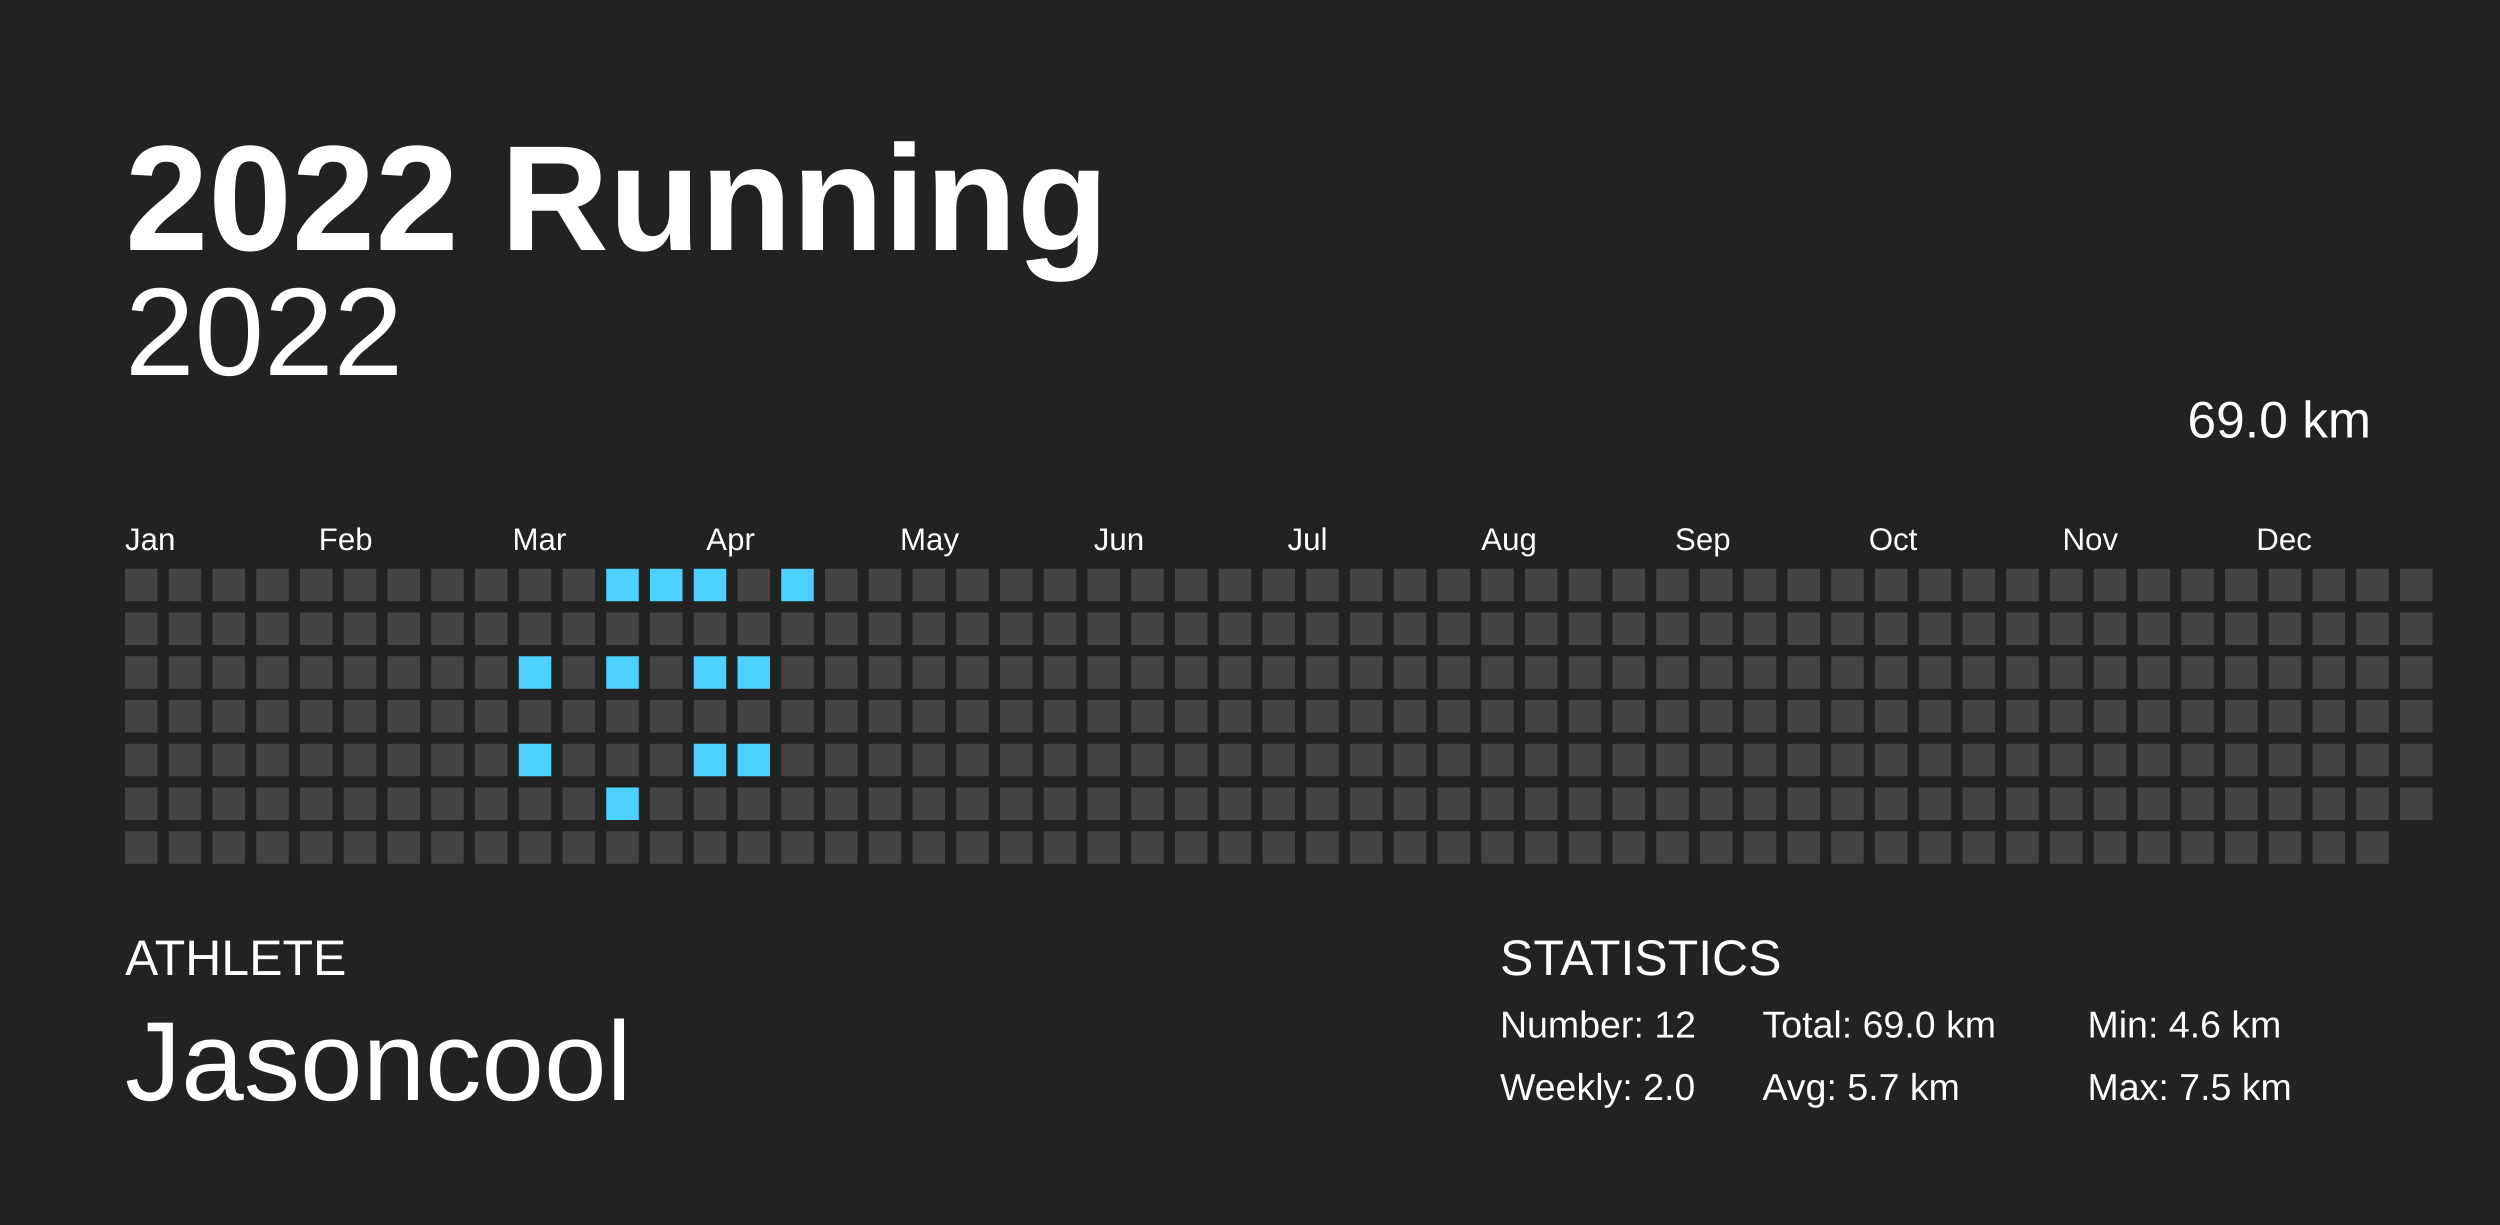
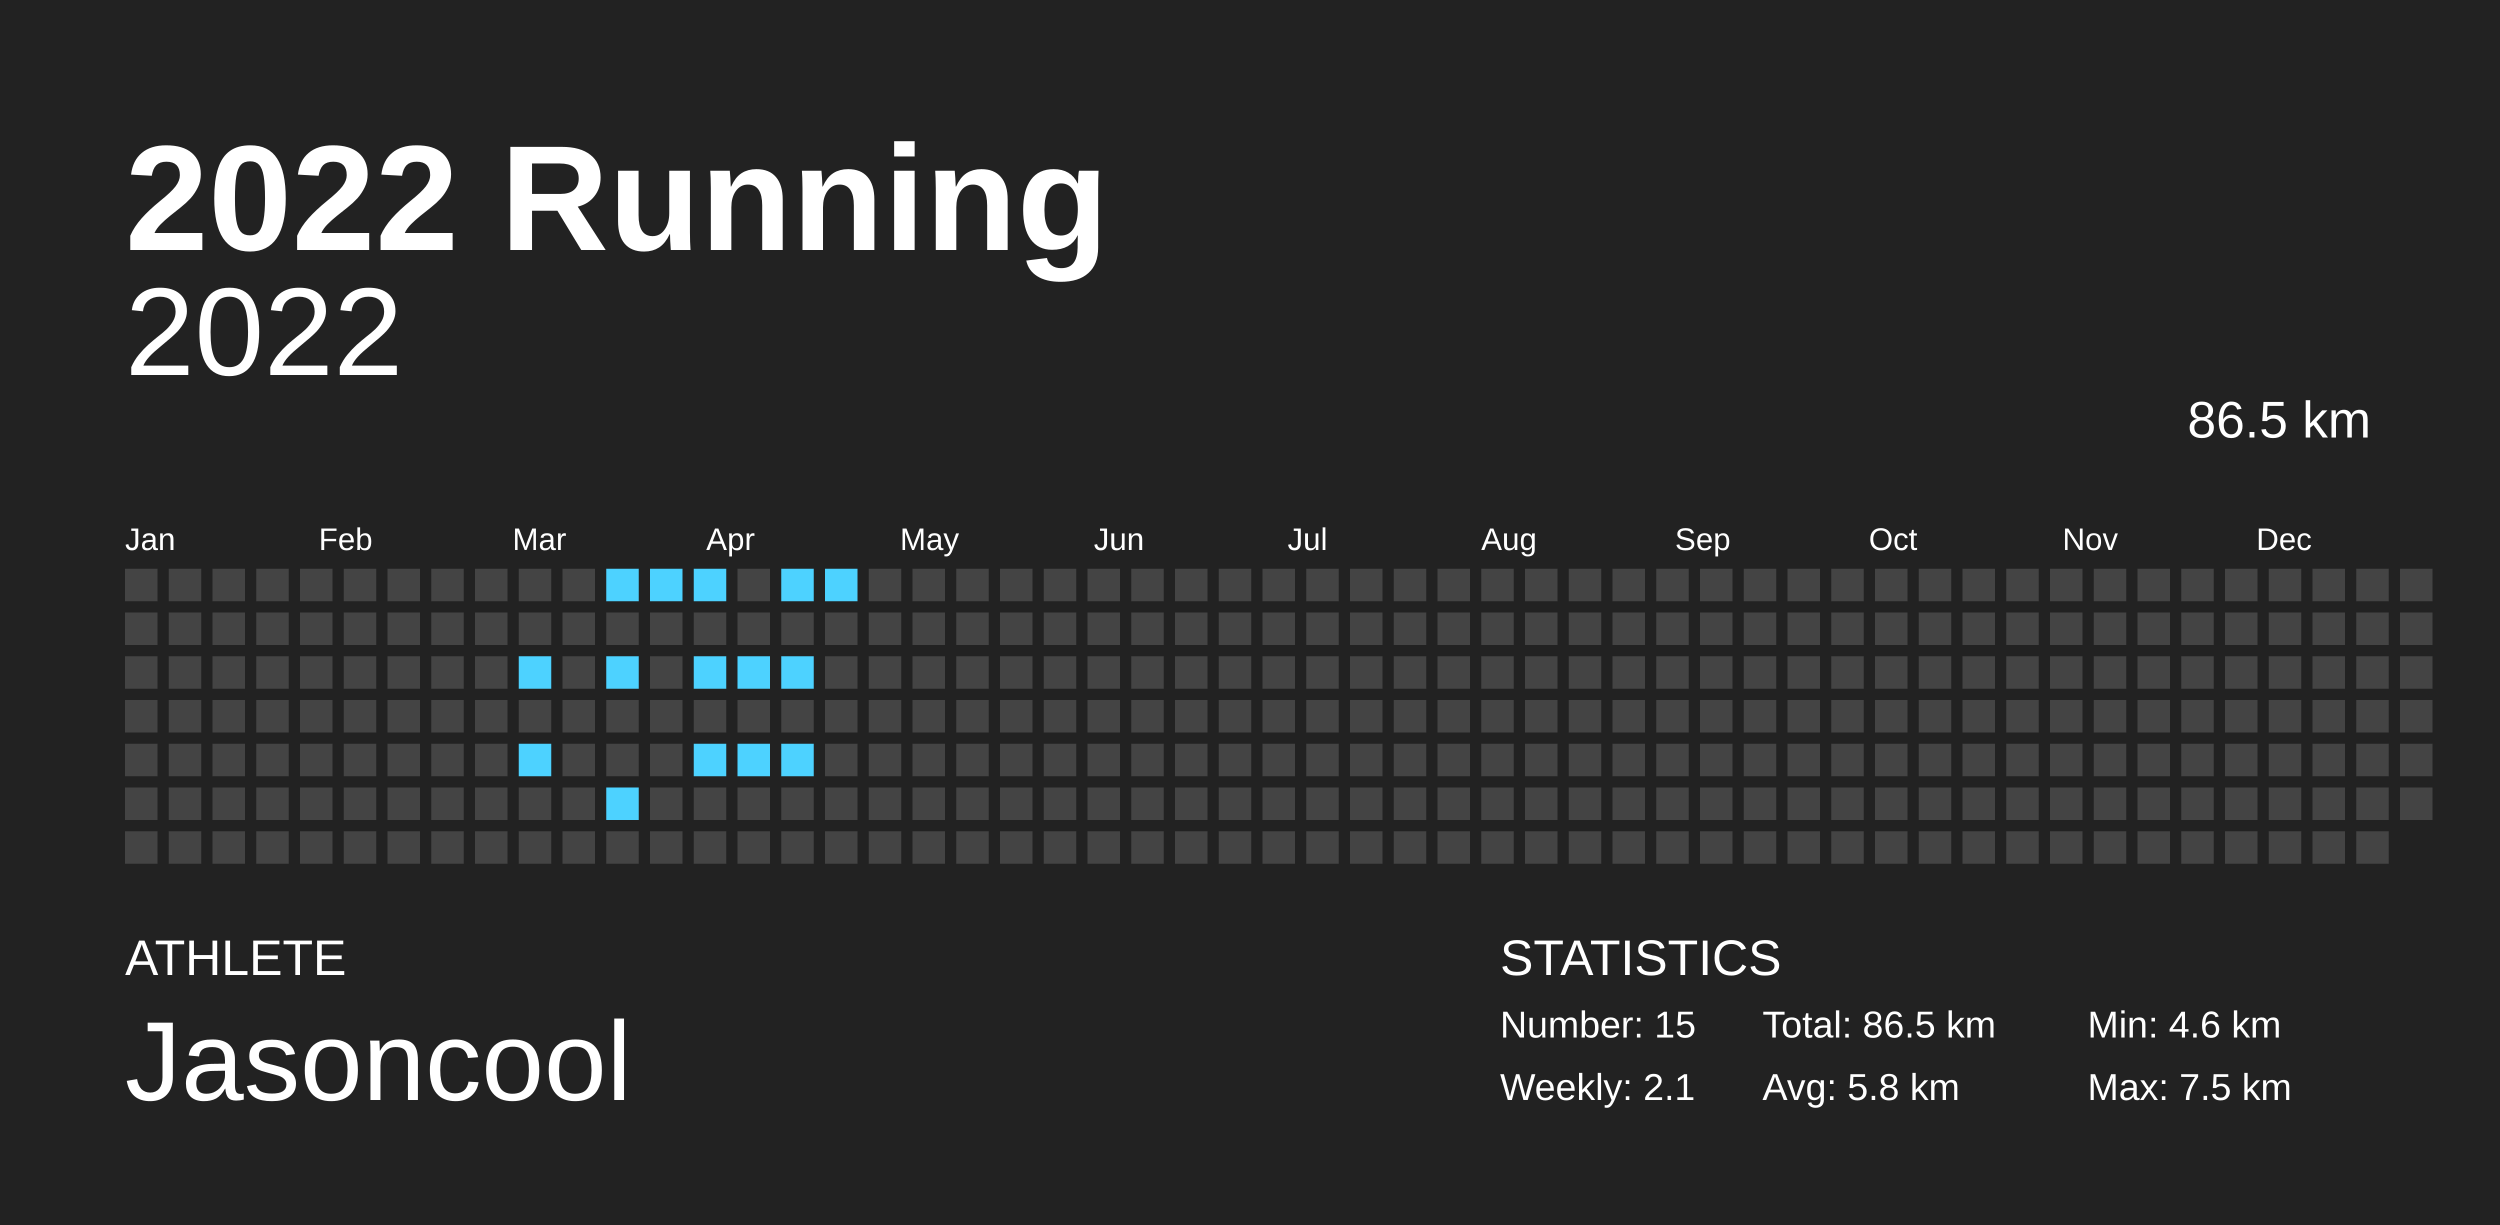
<svg xmlns="http://www.w3.org/2000/svg" baseProfile="full" height="98mm" version="1.1" viewBox="0,0,200,98" width="200mm">
  <defs />
  <rect fill="#222222" height="98" width="200" x="0" y="0" />
  <text fill="#FFFFFF" style="font-size:12px; font-family:Arial; font-weight:bold;" x="10" y="20">2022 Running</text>
  <text fill="#FFFFFF" style="font-size:4px; font-family:Arial" x="10" y="78">ATHLETE</text>
  <text fill="#FFFFFF" style="font-size:9px; font-family:Arial" x="10" y="88">Jasoncool</text>
  <text fill="#FFFFFF" style="font-size:4px; font-family:Arial" x="120" y="78">STATISTICS</text>
-   <text fill="#FFFFFF" style="font-size:3px; font-family:Arial" x="120" y="83">Number: 12</text>
-   <text fill="#FFFFFF" style="font-size:3px; font-family:Arial" x="120" y="88">Weekly: 2.0</text>
-   <text fill="#FFFFFF" style="font-size:3px; font-family:Arial" x="141" y="83">Total: 69.0 km</text>
-   <text fill="#FFFFFF" style="font-size:3px; font-family:Arial" x="141" y="88">Avg: 5.7 km</text>
+   <text fill="#FFFFFF" style="font-size:3px; font-family:Arial" x="120" y="83">Number: 15</text>
+   <text fill="#FFFFFF" style="font-size:3px; font-family:Arial" x="120" y="88">Weekly: 2.1</text>
+   <text fill="#FFFFFF" style="font-size:3px; font-family:Arial" x="141" y="83">Total: 86.5 km</text>
+   <text fill="#FFFFFF" style="font-size:3px; font-family:Arial" x="141" y="88">Avg: 5.8 km</text>
  <text fill="#FFFFFF" style="font-size:3px; font-family:Arial" x="167" y="83">Min: 4.6 km</text>
  <text fill="#FFFFFF" style="font-size:3px; font-family:Arial" x="167" y="88">Max: 7.5 km</text>
  <text alignment-baseline="hanging" fill="#FFFFFF" style="font-size:10.0px; font-family:Arial;" x="10" y="30">2022</text>
-   <text alignment-baseline="hanging" fill="#FFFFFF" style="font-size:4.125px; font-family:Arial;" x="175" y="35">69.0 km</text>
+   <text alignment-baseline="hanging" fill="#FFFFFF" style="font-size:4.125px; font-family:Arial;" x="175" y="35">86.5 km</text>
  <text fill="#FFFFFF" style="font-size:2.5px; font-family:Arial" x="10.0" y="44">Jan</text>
  <text fill="#FFFFFF" style="font-size:2.5px; font-family:Arial" x="25.5" y="44">Feb</text>
  <text fill="#FFFFFF" style="font-size:2.5px; font-family:Arial" x="41.0" y="44">Mar</text>
  <text fill="#FFFFFF" style="font-size:2.5px; font-family:Arial" x="56.5" y="44">Apr</text>
  <text fill="#FFFFFF" style="font-size:2.5px; font-family:Arial" x="72.0" y="44">May</text>
  <text fill="#FFFFFF" style="font-size:2.5px; font-family:Arial" x="87.5" y="44">Jun</text>
  <text fill="#FFFFFF" style="font-size:2.5px; font-family:Arial" x="103.0" y="44">Jul</text>
  <text fill="#FFFFFF" style="font-size:2.5px; font-family:Arial" x="118.5" y="44">Aug</text>
  <text fill="#FFFFFF" style="font-size:2.5px; font-family:Arial" x="134.0" y="44">Sep</text>
  <text fill="#FFFFFF" style="font-size:2.5px; font-family:Arial" x="149.5" y="44">Oct</text>
  <text fill="#FFFFFF" style="font-size:2.5px; font-family:Arial" x="165.0" y="44">Nov</text>
  <text fill="#FFFFFF" style="font-size:2.5px; font-family:Arial" x="180.5" y="44">Dec</text>
  <rect fill="#444444" height="2.6" width="2.6" x="10.0" y="45.5" />
  <rect fill="#444444" height="2.6" width="2.6" x="10.0" y="49.0" />
  <rect fill="#444444" height="2.6" width="2.6" x="10.0" y="52.5" />
  <rect fill="#444444" height="2.6" width="2.6" x="10.0" y="56.0" />
  <rect fill="#444444" height="2.6" width="2.6" x="10.0" y="59.5" />
  <rect fill="#444444" height="2.6" width="2.6" x="10.0" y="63.0" />
  <rect fill="#444444" height="2.6" width="2.6" x="10.0" y="66.5" />
  <rect fill="#444444" height="2.6" width="2.6" x="13.5" y="45.5" />
  <rect fill="#444444" height="2.6" width="2.6" x="13.5" y="49.0" />
  <rect fill="#444444" height="2.6" width="2.6" x="13.5" y="52.5" />
  <rect fill="#444444" height="2.6" width="2.6" x="13.5" y="56.0" />
  <rect fill="#444444" height="2.6" width="2.6" x="13.5" y="59.5" />
  <rect fill="#444444" height="2.6" width="2.6" x="13.5" y="63.0" />
  <rect fill="#444444" height="2.6" width="2.6" x="13.5" y="66.5" />
  <rect fill="#444444" height="2.6" width="2.6" x="17.0" y="45.5" />
  <rect fill="#444444" height="2.6" width="2.6" x="17.0" y="49.0" />
  <rect fill="#444444" height="2.6" width="2.6" x="17.0" y="52.5" />
  <rect fill="#444444" height="2.6" width="2.6" x="17.0" y="56.0" />
  <rect fill="#444444" height="2.6" width="2.6" x="17.0" y="59.5" />
  <rect fill="#444444" height="2.6" width="2.6" x="17.0" y="63.0" />
  <rect fill="#444444" height="2.6" width="2.6" x="17.0" y="66.5" />
  <rect fill="#444444" height="2.6" width="2.6" x="20.5" y="45.5" />
  <rect fill="#444444" height="2.6" width="2.6" x="20.5" y="49.0" />
  <rect fill="#444444" height="2.6" width="2.6" x="20.5" y="52.5" />
  <rect fill="#444444" height="2.6" width="2.6" x="20.5" y="56.0" />
  <rect fill="#444444" height="2.6" width="2.6" x="20.5" y="59.5" />
  <rect fill="#444444" height="2.6" width="2.6" x="20.5" y="63.0" />
  <rect fill="#444444" height="2.6" width="2.6" x="20.5" y="66.5" />
  <rect fill="#444444" height="2.6" width="2.6" x="24.0" y="45.5" />
  <rect fill="#444444" height="2.6" width="2.6" x="24.0" y="49.0" />
  <rect fill="#444444" height="2.6" width="2.6" x="24.0" y="52.5" />
  <rect fill="#444444" height="2.6" width="2.6" x="24.0" y="56.0" />
  <rect fill="#444444" height="2.6" width="2.6" x="24.0" y="59.5" />
  <rect fill="#444444" height="2.6" width="2.6" x="24.0" y="63.0" />
  <rect fill="#444444" height="2.6" width="2.6" x="24.0" y="66.5" />
  <rect fill="#444444" height="2.6" width="2.6" x="27.5" y="45.5" />
  <rect fill="#444444" height="2.6" width="2.6" x="27.5" y="49.0" />
  <rect fill="#444444" height="2.6" width="2.6" x="27.5" y="52.5" />
  <rect fill="#444444" height="2.6" width="2.6" x="27.5" y="56.0" />
  <rect fill="#444444" height="2.6" width="2.6" x="27.5" y="59.5" />
  <rect fill="#444444" height="2.6" width="2.6" x="27.5" y="63.0" />
  <rect fill="#444444" height="2.6" width="2.6" x="27.5" y="66.5" />
  <rect fill="#444444" height="2.6" width="2.6" x="31.0" y="45.5" />
  <rect fill="#444444" height="2.6" width="2.6" x="31.0" y="49.0" />
  <rect fill="#444444" height="2.6" width="2.6" x="31.0" y="52.5" />
  <rect fill="#444444" height="2.6" width="2.6" x="31.0" y="56.0" />
  <rect fill="#444444" height="2.6" width="2.6" x="31.0" y="59.5" />
  <rect fill="#444444" height="2.6" width="2.6" x="31.0" y="63.0" />
  <rect fill="#444444" height="2.6" width="2.6" x="31.0" y="66.5" />
  <rect fill="#444444" height="2.6" width="2.6" x="34.5" y="45.5" />
  <rect fill="#444444" height="2.6" width="2.6" x="34.5" y="49.0" />
  <rect fill="#444444" height="2.6" width="2.6" x="34.5" y="52.5" />
  <rect fill="#444444" height="2.6" width="2.6" x="34.5" y="56.0" />
  <rect fill="#444444" height="2.6" width="2.6" x="34.5" y="59.5" />
  <rect fill="#444444" height="2.6" width="2.6" x="34.5" y="63.0" />
  <rect fill="#444444" height="2.6" width="2.6" x="34.5" y="66.5" />
  <rect fill="#444444" height="2.6" width="2.6" x="38.0" y="45.5" />
  <rect fill="#444444" height="2.6" width="2.6" x="38.0" y="49.0" />
  <rect fill="#444444" height="2.6" width="2.6" x="38.0" y="52.5" />
  <rect fill="#444444" height="2.6" width="2.6" x="38.0" y="56.0" />
  <rect fill="#444444" height="2.6" width="2.6" x="38.0" y="59.5" />
  <rect fill="#444444" height="2.6" width="2.6" x="38.0" y="63.0" />
  <rect fill="#444444" height="2.6" width="2.6" x="38.0" y="66.5" />
  <rect fill="#444444" height="2.6" width="2.6" x="41.5" y="45.5" />
  <rect fill="#444444" height="2.6" width="2.6" x="41.5" y="49.0" />
  <rect fill="#4dd2ff" height="2.6" width="2.6" x="41.5" y="52.5" />
  <rect fill="#444444" height="2.6" width="2.6" x="41.5" y="56.0" />
  <rect fill="#4dd2ff" height="2.6" width="2.6" x="41.5" y="59.5" />
  <rect fill="#444444" height="2.6" width="2.6" x="41.5" y="63.0" />
  <rect fill="#444444" height="2.6" width="2.6" x="41.5" y="66.5" />
  <rect fill="#444444" height="2.6" width="2.6" x="45.0" y="45.5" />
  <rect fill="#444444" height="2.6" width="2.6" x="45.0" y="49.0" />
  <rect fill="#444444" height="2.6" width="2.6" x="45.0" y="52.5" />
  <rect fill="#444444" height="2.6" width="2.6" x="45.0" y="56.0" />
  <rect fill="#444444" height="2.6" width="2.6" x="45.0" y="59.5" />
  <rect fill="#444444" height="2.6" width="2.6" x="45.0" y="63.0" />
  <rect fill="#444444" height="2.6" width="2.6" x="45.0" y="66.5" />
  <rect fill="#4dd2ff" height="2.6" width="2.6" x="48.5" y="45.5" />
  <rect fill="#444444" height="2.6" width="2.6" x="48.5" y="49.0" />
  <rect fill="#4dd2ff" height="2.6" width="2.6" x="48.5" y="52.5" />
  <rect fill="#444444" height="2.6" width="2.6" x="48.5" y="56.0" />
  <rect fill="#444444" height="2.6" width="2.6" x="48.5" y="59.5" />
  <rect fill="#4dd2ff" height="2.6" width="2.6" x="48.5" y="63.0" />
  <rect fill="#444444" height="2.6" width="2.6" x="48.5" y="66.5" />
  <rect fill="#4dd2ff" height="2.6" width="2.6" x="52.0" y="45.5" />
  <rect fill="#444444" height="2.6" width="2.6" x="52.0" y="49.0" />
  <rect fill="#444444" height="2.6" width="2.6" x="52.0" y="52.5" />
  <rect fill="#444444" height="2.6" width="2.6" x="52.0" y="56.0" />
  <rect fill="#444444" height="2.6" width="2.6" x="52.0" y="59.5" />
  <rect fill="#444444" height="2.6" width="2.6" x="52.0" y="63.0" />
  <rect fill="#444444" height="2.6" width="2.6" x="52.0" y="66.5" />
  <rect fill="#4dd2ff" height="2.6" width="2.6" x="55.5" y="45.5" />
  <rect fill="#444444" height="2.6" width="2.6" x="55.5" y="49.0" />
  <rect fill="#4dd2ff" height="2.6" width="2.6" x="55.5" y="52.5" />
  <rect fill="#444444" height="2.6" width="2.6" x="55.5" y="56.0" />
  <rect fill="#4dd2ff" height="2.6" width="2.6" x="55.5" y="59.5" />
  <rect fill="#444444" height="2.6" width="2.6" x="55.5" y="63.0" />
  <rect fill="#444444" height="2.6" width="2.6" x="55.5" y="66.5" />
  <rect fill="#444444" height="2.6" width="2.6" x="59.0" y="45.5" />
  <rect fill="#444444" height="2.6" width="2.6" x="59.0" y="49.0" />
  <rect fill="#4dd2ff" height="2.6" width="2.6" x="59.0" y="52.5" />
  <rect fill="#444444" height="2.6" width="2.6" x="59.0" y="56.0" />
  <rect fill="#4dd2ff" height="2.6" width="2.6" x="59.0" y="59.5" />
  <rect fill="#444444" height="2.6" width="2.6" x="59.0" y="63.0" />
  <rect fill="#444444" height="2.6" width="2.6" x="59.0" y="66.5" />
  <rect fill="#4dd2ff" height="2.6" width="2.6" x="62.5" y="45.5" />
  <rect fill="#444444" height="2.6" width="2.6" x="62.5" y="49.0" />
-   <rect fill="#444444" height="2.6" width="2.6" x="62.5" y="52.5" />
+   <rect fill="#4dd2ff" height="2.6" width="2.6" x="62.5" y="52.5" />
  <rect fill="#444444" height="2.6" width="2.6" x="62.5" y="56.0" />
-   <rect fill="#444444" height="2.6" width="2.6" x="62.5" y="59.5" />
+   <rect fill="#4dd2ff" height="2.6" width="2.6" x="62.5" y="59.5" />
  <rect fill="#444444" height="2.6" width="2.6" x="62.5" y="63.0" />
  <rect fill="#444444" height="2.6" width="2.6" x="62.5" y="66.5" />
-   <rect fill="#444444" height="2.6" width="2.6" x="66.0" y="45.5" />
+   <rect fill="#4dd2ff" height="2.6" width="2.6" x="66.0" y="45.5" />
  <rect fill="#444444" height="2.6" width="2.6" x="66.0" y="49.0" />
  <rect fill="#444444" height="2.6" width="2.6" x="66.0" y="52.5" />
  <rect fill="#444444" height="2.6" width="2.6" x="66.0" y="56.0" />
  <rect fill="#444444" height="2.6" width="2.6" x="66.0" y="59.5" />
  <rect fill="#444444" height="2.6" width="2.6" x="66.0" y="63.0" />
  <rect fill="#444444" height="2.6" width="2.6" x="66.0" y="66.5" />
  <rect fill="#444444" height="2.6" width="2.6" x="69.5" y="45.5" />
  <rect fill="#444444" height="2.6" width="2.6" x="69.5" y="49.0" />
  <rect fill="#444444" height="2.6" width="2.6" x="69.5" y="52.5" />
  <rect fill="#444444" height="2.6" width="2.6" x="69.5" y="56.0" />
  <rect fill="#444444" height="2.6" width="2.6" x="69.5" y="59.5" />
  <rect fill="#444444" height="2.6" width="2.6" x="69.5" y="63.0" />
  <rect fill="#444444" height="2.6" width="2.6" x="69.5" y="66.5" />
  <rect fill="#444444" height="2.6" width="2.6" x="73.0" y="45.5" />
  <rect fill="#444444" height="2.6" width="2.6" x="73.0" y="49.0" />
  <rect fill="#444444" height="2.6" width="2.6" x="73.0" y="52.5" />
  <rect fill="#444444" height="2.6" width="2.6" x="73.0" y="56.0" />
  <rect fill="#444444" height="2.6" width="2.6" x="73.0" y="59.5" />
  <rect fill="#444444" height="2.6" width="2.6" x="73.0" y="63.0" />
  <rect fill="#444444" height="2.6" width="2.6" x="73.0" y="66.5" />
  <rect fill="#444444" height="2.6" width="2.6" x="76.5" y="45.5" />
  <rect fill="#444444" height="2.6" width="2.6" x="76.5" y="49.0" />
  <rect fill="#444444" height="2.6" width="2.6" x="76.5" y="52.5" />
  <rect fill="#444444" height="2.6" width="2.6" x="76.5" y="56.0" />
  <rect fill="#444444" height="2.6" width="2.6" x="76.5" y="59.5" />
  <rect fill="#444444" height="2.6" width="2.6" x="76.5" y="63.0" />
  <rect fill="#444444" height="2.6" width="2.6" x="76.5" y="66.5" />
  <rect fill="#444444" height="2.6" width="2.6" x="80.0" y="45.5" />
  <rect fill="#444444" height="2.6" width="2.6" x="80.0" y="49.0" />
  <rect fill="#444444" height="2.6" width="2.6" x="80.0" y="52.5" />
  <rect fill="#444444" height="2.6" width="2.6" x="80.0" y="56.0" />
  <rect fill="#444444" height="2.6" width="2.6" x="80.0" y="59.5" />
  <rect fill="#444444" height="2.6" width="2.6" x="80.0" y="63.0" />
  <rect fill="#444444" height="2.6" width="2.6" x="80.0" y="66.5" />
  <rect fill="#444444" height="2.6" width="2.6" x="83.5" y="45.5" />
  <rect fill="#444444" height="2.6" width="2.6" x="83.5" y="49.0" />
  <rect fill="#444444" height="2.6" width="2.6" x="83.5" y="52.5" />
  <rect fill="#444444" height="2.6" width="2.6" x="83.5" y="56.0" />
  <rect fill="#444444" height="2.6" width="2.6" x="83.5" y="59.5" />
  <rect fill="#444444" height="2.6" width="2.6" x="83.5" y="63.0" />
  <rect fill="#444444" height="2.6" width="2.6" x="83.5" y="66.5" />
  <rect fill="#444444" height="2.6" width="2.6" x="87.0" y="45.5" />
  <rect fill="#444444" height="2.6" width="2.6" x="87.0" y="49.0" />
  <rect fill="#444444" height="2.6" width="2.6" x="87.0" y="52.5" />
  <rect fill="#444444" height="2.6" width="2.6" x="87.0" y="56.0" />
  <rect fill="#444444" height="2.6" width="2.6" x="87.0" y="59.5" />
  <rect fill="#444444" height="2.6" width="2.6" x="87.0" y="63.0" />
  <rect fill="#444444" height="2.6" width="2.6" x="87.0" y="66.5" />
  <rect fill="#444444" height="2.6" width="2.6" x="90.5" y="45.5" />
  <rect fill="#444444" height="2.6" width="2.6" x="90.5" y="49.0" />
  <rect fill="#444444" height="2.6" width="2.6" x="90.5" y="52.5" />
  <rect fill="#444444" height="2.6" width="2.6" x="90.5" y="56.0" />
  <rect fill="#444444" height="2.6" width="2.6" x="90.5" y="59.5" />
  <rect fill="#444444" height="2.6" width="2.6" x="90.5" y="63.0" />
  <rect fill="#444444" height="2.6" width="2.6" x="90.5" y="66.5" />
  <rect fill="#444444" height="2.6" width="2.6" x="94.0" y="45.5" />
  <rect fill="#444444" height="2.6" width="2.6" x="94.0" y="49.0" />
  <rect fill="#444444" height="2.6" width="2.6" x="94.0" y="52.5" />
  <rect fill="#444444" height="2.6" width="2.6" x="94.0" y="56.0" />
  <rect fill="#444444" height="2.6" width="2.6" x="94.0" y="59.5" />
  <rect fill="#444444" height="2.6" width="2.6" x="94.0" y="63.0" />
  <rect fill="#444444" height="2.6" width="2.6" x="94.0" y="66.5" />
  <rect fill="#444444" height="2.6" width="2.6" x="97.5" y="45.5" />
  <rect fill="#444444" height="2.6" width="2.6" x="97.5" y="49.0" />
  <rect fill="#444444" height="2.6" width="2.6" x="97.5" y="52.5" />
  <rect fill="#444444" height="2.6" width="2.6" x="97.5" y="56.0" />
  <rect fill="#444444" height="2.6" width="2.6" x="97.5" y="59.5" />
  <rect fill="#444444" height="2.6" width="2.6" x="97.5" y="63.0" />
  <rect fill="#444444" height="2.6" width="2.6" x="97.5" y="66.5" />
  <rect fill="#444444" height="2.6" width="2.6" x="101.0" y="45.5" />
  <rect fill="#444444" height="2.6" width="2.6" x="101.0" y="49.0" />
  <rect fill="#444444" height="2.6" width="2.6" x="101.0" y="52.5" />
  <rect fill="#444444" height="2.6" width="2.6" x="101.0" y="56.0" />
  <rect fill="#444444" height="2.6" width="2.6" x="101.0" y="59.5" />
  <rect fill="#444444" height="2.6" width="2.6" x="101.0" y="63.0" />
  <rect fill="#444444" height="2.6" width="2.6" x="101.0" y="66.5" />
  <rect fill="#444444" height="2.6" width="2.6" x="104.5" y="45.5" />
  <rect fill="#444444" height="2.6" width="2.6" x="104.5" y="49.0" />
  <rect fill="#444444" height="2.6" width="2.6" x="104.5" y="52.5" />
  <rect fill="#444444" height="2.6" width="2.6" x="104.5" y="56.0" />
  <rect fill="#444444" height="2.6" width="2.6" x="104.5" y="59.5" />
  <rect fill="#444444" height="2.6" width="2.6" x="104.5" y="63.0" />
  <rect fill="#444444" height="2.6" width="2.6" x="104.5" y="66.5" />
  <rect fill="#444444" height="2.6" width="2.6" x="108.0" y="45.5" />
  <rect fill="#444444" height="2.6" width="2.6" x="108.0" y="49.0" />
  <rect fill="#444444" height="2.6" width="2.6" x="108.0" y="52.5" />
  <rect fill="#444444" height="2.6" width="2.6" x="108.0" y="56.0" />
  <rect fill="#444444" height="2.6" width="2.6" x="108.0" y="59.5" />
  <rect fill="#444444" height="2.6" width="2.6" x="108.0" y="63.0" />
  <rect fill="#444444" height="2.6" width="2.6" x="108.0" y="66.5" />
  <rect fill="#444444" height="2.6" width="2.6" x="111.5" y="45.5" />
  <rect fill="#444444" height="2.6" width="2.6" x="111.5" y="49.0" />
  <rect fill="#444444" height="2.6" width="2.6" x="111.5" y="52.5" />
  <rect fill="#444444" height="2.6" width="2.6" x="111.5" y="56.0" />
  <rect fill="#444444" height="2.6" width="2.6" x="111.5" y="59.5" />
  <rect fill="#444444" height="2.6" width="2.6" x="111.5" y="63.0" />
  <rect fill="#444444" height="2.6" width="2.6" x="111.5" y="66.5" />
  <rect fill="#444444" height="2.6" width="2.6" x="115.0" y="45.5" />
  <rect fill="#444444" height="2.6" width="2.6" x="115.0" y="49.0" />
  <rect fill="#444444" height="2.6" width="2.6" x="115.0" y="52.5" />
  <rect fill="#444444" height="2.6" width="2.6" x="115.0" y="56.0" />
  <rect fill="#444444" height="2.6" width="2.6" x="115.0" y="59.5" />
  <rect fill="#444444" height="2.6" width="2.6" x="115.0" y="63.0" />
  <rect fill="#444444" height="2.6" width="2.6" x="115.0" y="66.5" />
  <rect fill="#444444" height="2.6" width="2.6" x="118.5" y="45.5" />
  <rect fill="#444444" height="2.6" width="2.6" x="118.5" y="49.0" />
  <rect fill="#444444" height="2.6" width="2.6" x="118.5" y="52.5" />
  <rect fill="#444444" height="2.6" width="2.6" x="118.5" y="56.0" />
  <rect fill="#444444" height="2.6" width="2.6" x="118.5" y="59.5" />
  <rect fill="#444444" height="2.6" width="2.6" x="118.5" y="63.0" />
  <rect fill="#444444" height="2.6" width="2.6" x="118.5" y="66.5" />
  <rect fill="#444444" height="2.6" width="2.6" x="122.0" y="45.5" />
  <rect fill="#444444" height="2.6" width="2.6" x="122.0" y="49.0" />
  <rect fill="#444444" height="2.6" width="2.6" x="122.0" y="52.5" />
  <rect fill="#444444" height="2.6" width="2.6" x="122.0" y="56.0" />
  <rect fill="#444444" height="2.6" width="2.6" x="122.0" y="59.5" />
  <rect fill="#444444" height="2.6" width="2.6" x="122.0" y="63.0" />
  <rect fill="#444444" height="2.6" width="2.6" x="122.0" y="66.5" />
  <rect fill="#444444" height="2.6" width="2.6" x="125.5" y="45.5" />
  <rect fill="#444444" height="2.6" width="2.6" x="125.5" y="49.0" />
  <rect fill="#444444" height="2.6" width="2.6" x="125.5" y="52.5" />
  <rect fill="#444444" height="2.6" width="2.6" x="125.5" y="56.0" />
  <rect fill="#444444" height="2.6" width="2.6" x="125.5" y="59.5" />
  <rect fill="#444444" height="2.6" width="2.6" x="125.5" y="63.0" />
  <rect fill="#444444" height="2.6" width="2.6" x="125.5" y="66.5" />
  <rect fill="#444444" height="2.6" width="2.6" x="129.0" y="45.5" />
  <rect fill="#444444" height="2.6" width="2.6" x="129.0" y="49.0" />
  <rect fill="#444444" height="2.6" width="2.6" x="129.0" y="52.5" />
  <rect fill="#444444" height="2.6" width="2.6" x="129.0" y="56.0" />
  <rect fill="#444444" height="2.6" width="2.6" x="129.0" y="59.5" />
  <rect fill="#444444" height="2.6" width="2.6" x="129.0" y="63.0" />
  <rect fill="#444444" height="2.6" width="2.6" x="129.0" y="66.5" />
  <rect fill="#444444" height="2.6" width="2.6" x="132.5" y="45.5" />
  <rect fill="#444444" height="2.6" width="2.6" x="132.5" y="49.0" />
  <rect fill="#444444" height="2.6" width="2.6" x="132.5" y="52.5" />
  <rect fill="#444444" height="2.6" width="2.6" x="132.5" y="56.0" />
  <rect fill="#444444" height="2.6" width="2.6" x="132.5" y="59.5" />
  <rect fill="#444444" height="2.6" width="2.6" x="132.5" y="63.0" />
  <rect fill="#444444" height="2.6" width="2.6" x="132.5" y="66.5" />
  <rect fill="#444444" height="2.6" width="2.6" x="136.0" y="45.5" />
  <rect fill="#444444" height="2.6" width="2.6" x="136.0" y="49.0" />
  <rect fill="#444444" height="2.6" width="2.6" x="136.0" y="52.5" />
  <rect fill="#444444" height="2.6" width="2.6" x="136.0" y="56.0" />
  <rect fill="#444444" height="2.6" width="2.6" x="136.0" y="59.5" />
  <rect fill="#444444" height="2.6" width="2.6" x="136.0" y="63.0" />
  <rect fill="#444444" height="2.6" width="2.6" x="136.0" y="66.5" />
  <rect fill="#444444" height="2.6" width="2.6" x="139.5" y="45.5" />
  <rect fill="#444444" height="2.6" width="2.6" x="139.5" y="49.0" />
  <rect fill="#444444" height="2.6" width="2.6" x="139.5" y="52.5" />
  <rect fill="#444444" height="2.6" width="2.6" x="139.5" y="56.0" />
  <rect fill="#444444" height="2.6" width="2.6" x="139.5" y="59.5" />
  <rect fill="#444444" height="2.6" width="2.6" x="139.5" y="63.0" />
  <rect fill="#444444" height="2.6" width="2.6" x="139.5" y="66.5" />
  <rect fill="#444444" height="2.6" width="2.6" x="143.0" y="45.5" />
  <rect fill="#444444" height="2.6" width="2.6" x="143.0" y="49.0" />
  <rect fill="#444444" height="2.6" width="2.6" x="143.0" y="52.5" />
  <rect fill="#444444" height="2.6" width="2.6" x="143.0" y="56.0" />
  <rect fill="#444444" height="2.6" width="2.6" x="143.0" y="59.5" />
  <rect fill="#444444" height="2.6" width="2.6" x="143.0" y="63.0" />
  <rect fill="#444444" height="2.6" width="2.6" x="143.0" y="66.5" />
  <rect fill="#444444" height="2.6" width="2.6" x="146.5" y="45.5" />
  <rect fill="#444444" height="2.6" width="2.6" x="146.5" y="49.0" />
  <rect fill="#444444" height="2.6" width="2.6" x="146.5" y="52.5" />
  <rect fill="#444444" height="2.6" width="2.6" x="146.5" y="56.0" />
  <rect fill="#444444" height="2.6" width="2.6" x="146.5" y="59.5" />
  <rect fill="#444444" height="2.6" width="2.6" x="146.5" y="63.0" />
  <rect fill="#444444" height="2.6" width="2.6" x="146.5" y="66.5" />
  <rect fill="#444444" height="2.6" width="2.6" x="150.0" y="45.5" />
  <rect fill="#444444" height="2.6" width="2.6" x="150.0" y="49.0" />
  <rect fill="#444444" height="2.6" width="2.6" x="150.0" y="52.5" />
  <rect fill="#444444" height="2.6" width="2.6" x="150.0" y="56.0" />
  <rect fill="#444444" height="2.6" width="2.6" x="150.0" y="59.5" />
  <rect fill="#444444" height="2.6" width="2.6" x="150.0" y="63.0" />
  <rect fill="#444444" height="2.6" width="2.6" x="150.0" y="66.5" />
  <rect fill="#444444" height="2.6" width="2.6" x="153.5" y="45.5" />
  <rect fill="#444444" height="2.6" width="2.6" x="153.5" y="49.0" />
  <rect fill="#444444" height="2.6" width="2.6" x="153.5" y="52.5" />
  <rect fill="#444444" height="2.6" width="2.6" x="153.5" y="56.0" />
  <rect fill="#444444" height="2.6" width="2.6" x="153.5" y="59.5" />
  <rect fill="#444444" height="2.6" width="2.6" x="153.5" y="63.0" />
  <rect fill="#444444" height="2.6" width="2.6" x="153.5" y="66.5" />
  <rect fill="#444444" height="2.6" width="2.6" x="157.0" y="45.5" />
  <rect fill="#444444" height="2.6" width="2.6" x="157.0" y="49.0" />
  <rect fill="#444444" height="2.6" width="2.6" x="157.0" y="52.5" />
  <rect fill="#444444" height="2.6" width="2.6" x="157.0" y="56.0" />
  <rect fill="#444444" height="2.6" width="2.6" x="157.0" y="59.5" />
  <rect fill="#444444" height="2.6" width="2.6" x="157.0" y="63.0" />
  <rect fill="#444444" height="2.6" width="2.6" x="157.0" y="66.5" />
  <rect fill="#444444" height="2.6" width="2.6" x="160.5" y="45.5" />
  <rect fill="#444444" height="2.6" width="2.6" x="160.5" y="49.0" />
  <rect fill="#444444" height="2.6" width="2.6" x="160.5" y="52.5" />
  <rect fill="#444444" height="2.6" width="2.6" x="160.5" y="56.0" />
  <rect fill="#444444" height="2.6" width="2.6" x="160.5" y="59.5" />
  <rect fill="#444444" height="2.6" width="2.6" x="160.5" y="63.0" />
  <rect fill="#444444" height="2.6" width="2.6" x="160.5" y="66.5" />
  <rect fill="#444444" height="2.6" width="2.6" x="164.0" y="45.5" />
  <rect fill="#444444" height="2.6" width="2.6" x="164.0" y="49.0" />
  <rect fill="#444444" height="2.6" width="2.6" x="164.0" y="52.5" />
  <rect fill="#444444" height="2.6" width="2.6" x="164.0" y="56.0" />
  <rect fill="#444444" height="2.6" width="2.6" x="164.0" y="59.5" />
  <rect fill="#444444" height="2.6" width="2.6" x="164.0" y="63.0" />
  <rect fill="#444444" height="2.6" width="2.6" x="164.0" y="66.5" />
  <rect fill="#444444" height="2.6" width="2.6" x="167.5" y="45.5" />
  <rect fill="#444444" height="2.6" width="2.6" x="167.5" y="49.0" />
  <rect fill="#444444" height="2.6" width="2.6" x="167.5" y="52.5" />
  <rect fill="#444444" height="2.6" width="2.6" x="167.5" y="56.0" />
  <rect fill="#444444" height="2.6" width="2.6" x="167.5" y="59.5" />
  <rect fill="#444444" height="2.6" width="2.6" x="167.5" y="63.0" />
  <rect fill="#444444" height="2.6" width="2.6" x="167.5" y="66.5" />
  <rect fill="#444444" height="2.6" width="2.6" x="171.0" y="45.5" />
  <rect fill="#444444" height="2.6" width="2.6" x="171.0" y="49.0" />
  <rect fill="#444444" height="2.6" width="2.6" x="171.0" y="52.5" />
  <rect fill="#444444" height="2.6" width="2.6" x="171.0" y="56.0" />
  <rect fill="#444444" height="2.6" width="2.6" x="171.0" y="59.5" />
  <rect fill="#444444" height="2.6" width="2.6" x="171.0" y="63.0" />
  <rect fill="#444444" height="2.6" width="2.6" x="171.0" y="66.5" />
  <rect fill="#444444" height="2.6" width="2.6" x="174.5" y="45.5" />
  <rect fill="#444444" height="2.6" width="2.6" x="174.5" y="49.0" />
  <rect fill="#444444" height="2.6" width="2.6" x="174.5" y="52.5" />
  <rect fill="#444444" height="2.6" width="2.6" x="174.5" y="56.0" />
  <rect fill="#444444" height="2.6" width="2.6" x="174.5" y="59.5" />
  <rect fill="#444444" height="2.6" width="2.6" x="174.5" y="63.0" />
  <rect fill="#444444" height="2.6" width="2.6" x="174.5" y="66.5" />
  <rect fill="#444444" height="2.6" width="2.6" x="178.0" y="45.5" />
  <rect fill="#444444" height="2.6" width="2.6" x="178.0" y="49.0" />
  <rect fill="#444444" height="2.6" width="2.6" x="178.0" y="52.5" />
  <rect fill="#444444" height="2.6" width="2.6" x="178.0" y="56.0" />
  <rect fill="#444444" height="2.6" width="2.6" x="178.0" y="59.5" />
  <rect fill="#444444" height="2.6" width="2.6" x="178.0" y="63.0" />
  <rect fill="#444444" height="2.6" width="2.6" x="178.0" y="66.5" />
  <rect fill="#444444" height="2.6" width="2.6" x="181.5" y="45.5" />
  <rect fill="#444444" height="2.6" width="2.6" x="181.5" y="49.0" />
  <rect fill="#444444" height="2.6" width="2.6" x="181.5" y="52.5" />
  <rect fill="#444444" height="2.6" width="2.6" x="181.5" y="56.0" />
  <rect fill="#444444" height="2.6" width="2.6" x="181.5" y="59.5" />
  <rect fill="#444444" height="2.6" width="2.6" x="181.5" y="63.0" />
  <rect fill="#444444" height="2.6" width="2.6" x="181.5" y="66.5" />
  <rect fill="#444444" height="2.6" width="2.6" x="185.0" y="45.5" />
  <rect fill="#444444" height="2.6" width="2.6" x="185.0" y="49.0" />
  <rect fill="#444444" height="2.6" width="2.6" x="185.0" y="52.5" />
  <rect fill="#444444" height="2.6" width="2.6" x="185.0" y="56.0" />
  <rect fill="#444444" height="2.6" width="2.6" x="185.0" y="59.5" />
  <rect fill="#444444" height="2.6" width="2.6" x="185.0" y="63.0" />
  <rect fill="#444444" height="2.6" width="2.6" x="185.0" y="66.5" />
  <rect fill="#444444" height="2.6" width="2.6" x="188.5" y="45.5" />
  <rect fill="#444444" height="2.6" width="2.6" x="188.5" y="49.0" />
  <rect fill="#444444" height="2.6" width="2.6" x="188.5" y="52.5" />
  <rect fill="#444444" height="2.6" width="2.6" x="188.5" y="56.0" />
  <rect fill="#444444" height="2.6" width="2.6" x="188.5" y="59.5" />
  <rect fill="#444444" height="2.6" width="2.6" x="188.5" y="63.0" />
  <rect fill="#444444" height="2.6" width="2.6" x="188.5" y="66.5" />
  <rect fill="#444444" height="2.6" width="2.6" x="192.0" y="45.5" />
  <rect fill="#444444" height="2.6" width="2.6" x="192.0" y="49.0" />
  <rect fill="#444444" height="2.6" width="2.6" x="192.0" y="52.5" />
  <rect fill="#444444" height="2.6" width="2.6" x="192.0" y="56.0" />
  <rect fill="#444444" height="2.6" width="2.6" x="192.0" y="59.5" />
  <rect fill="#444444" height="2.6" width="2.6" x="192.0" y="63.0" />
</svg>
